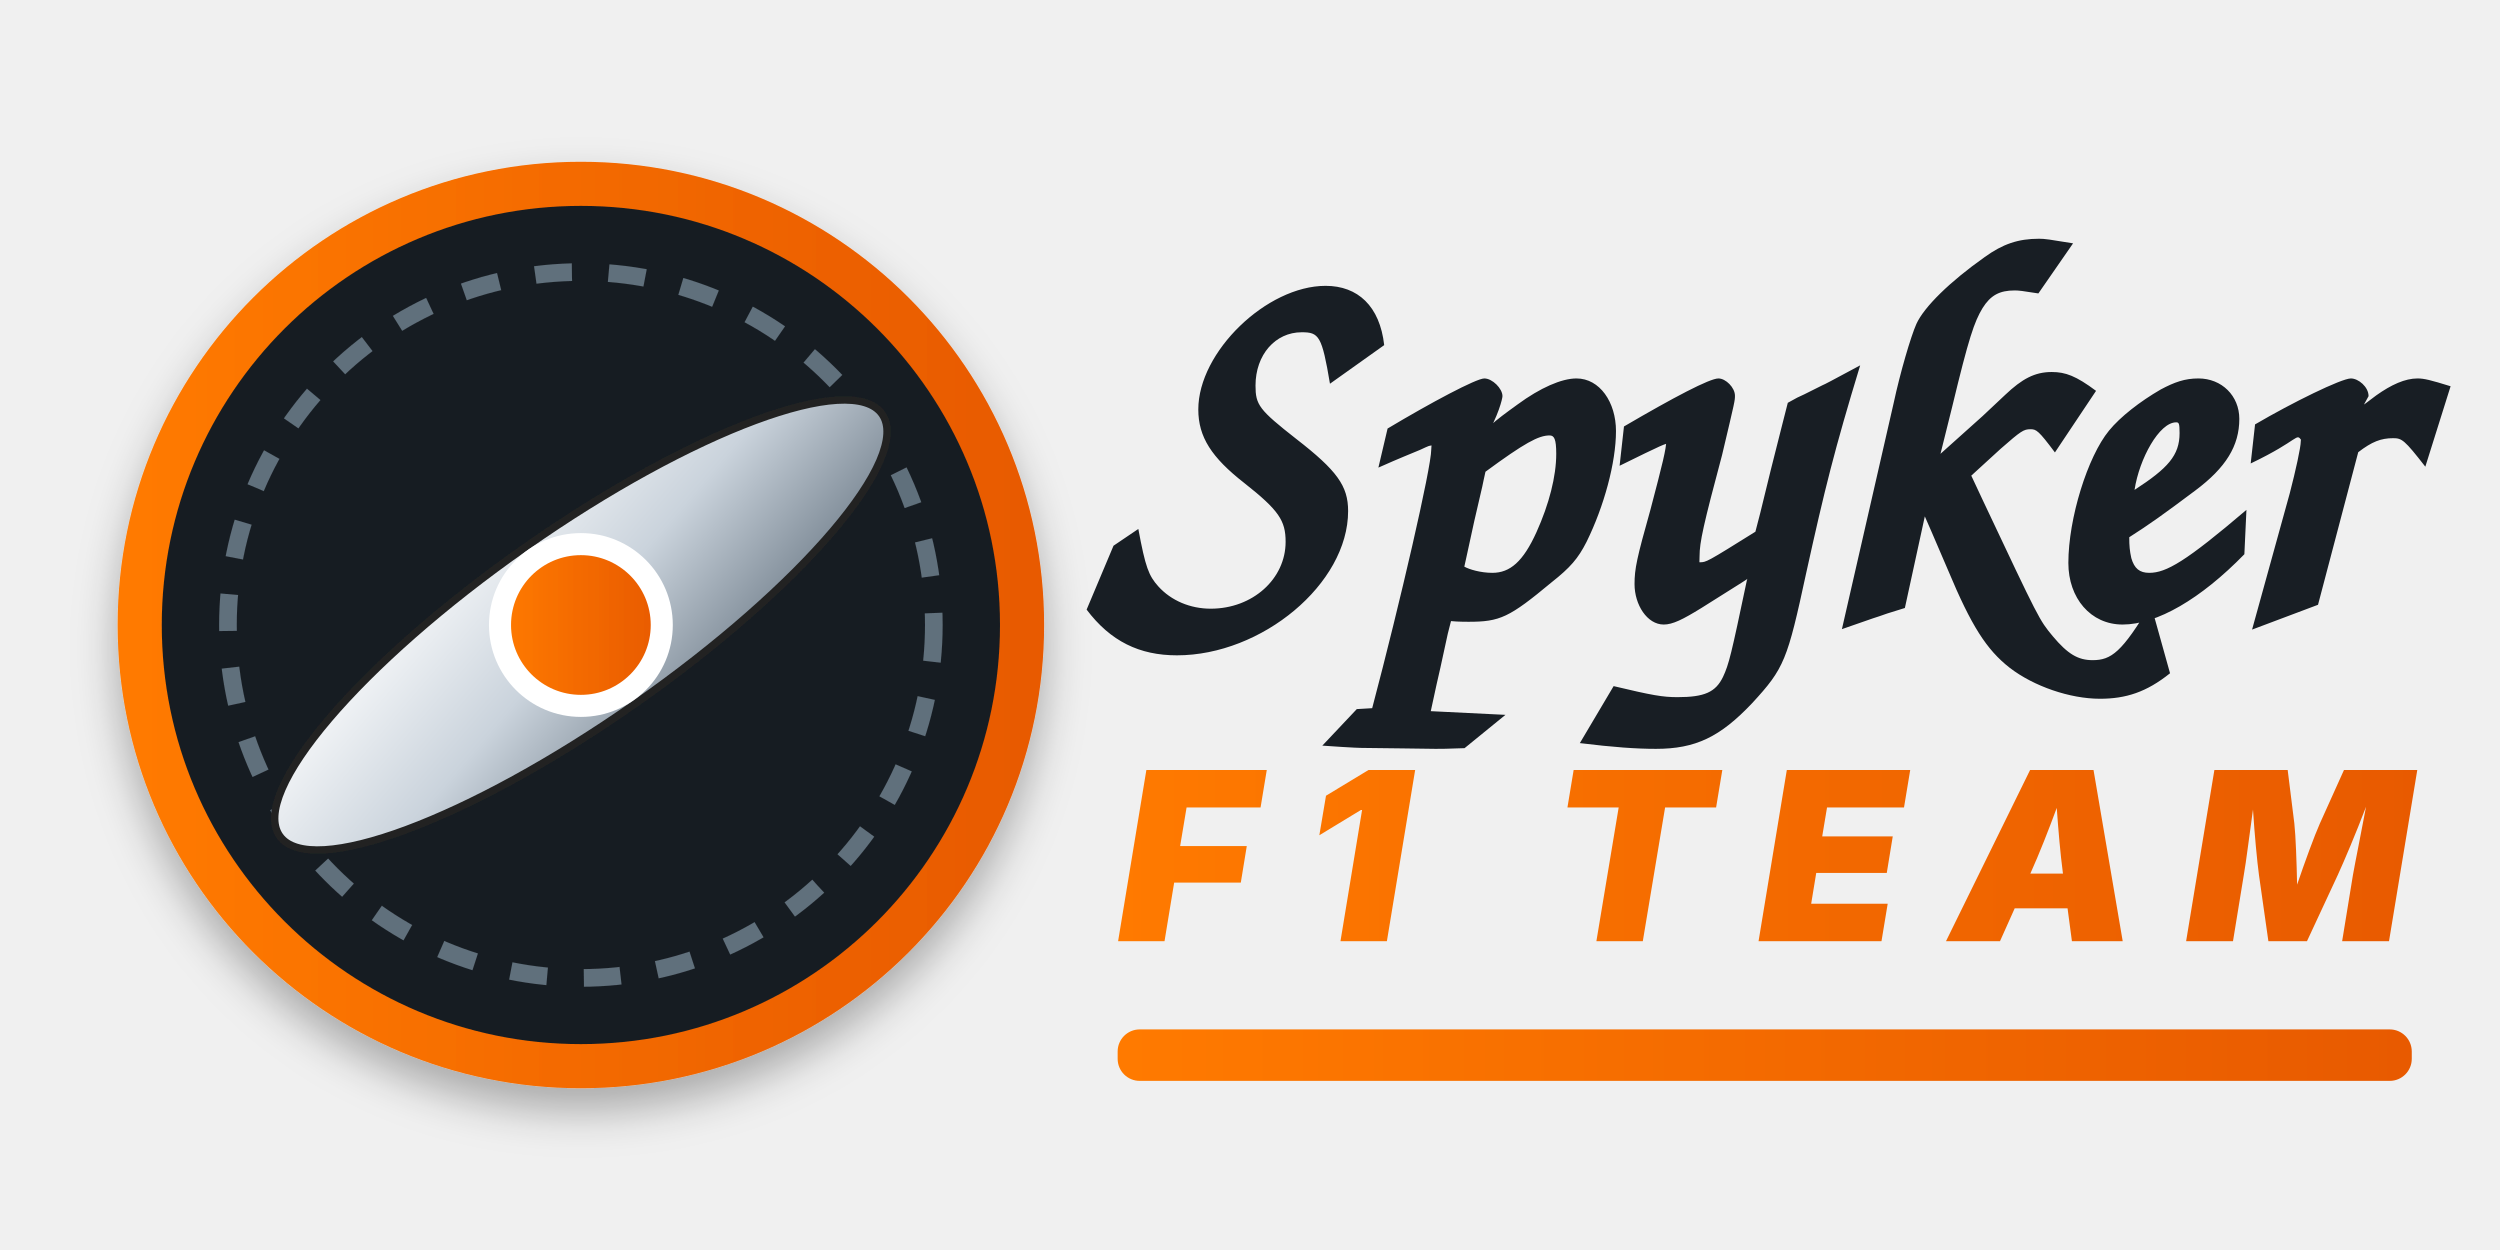
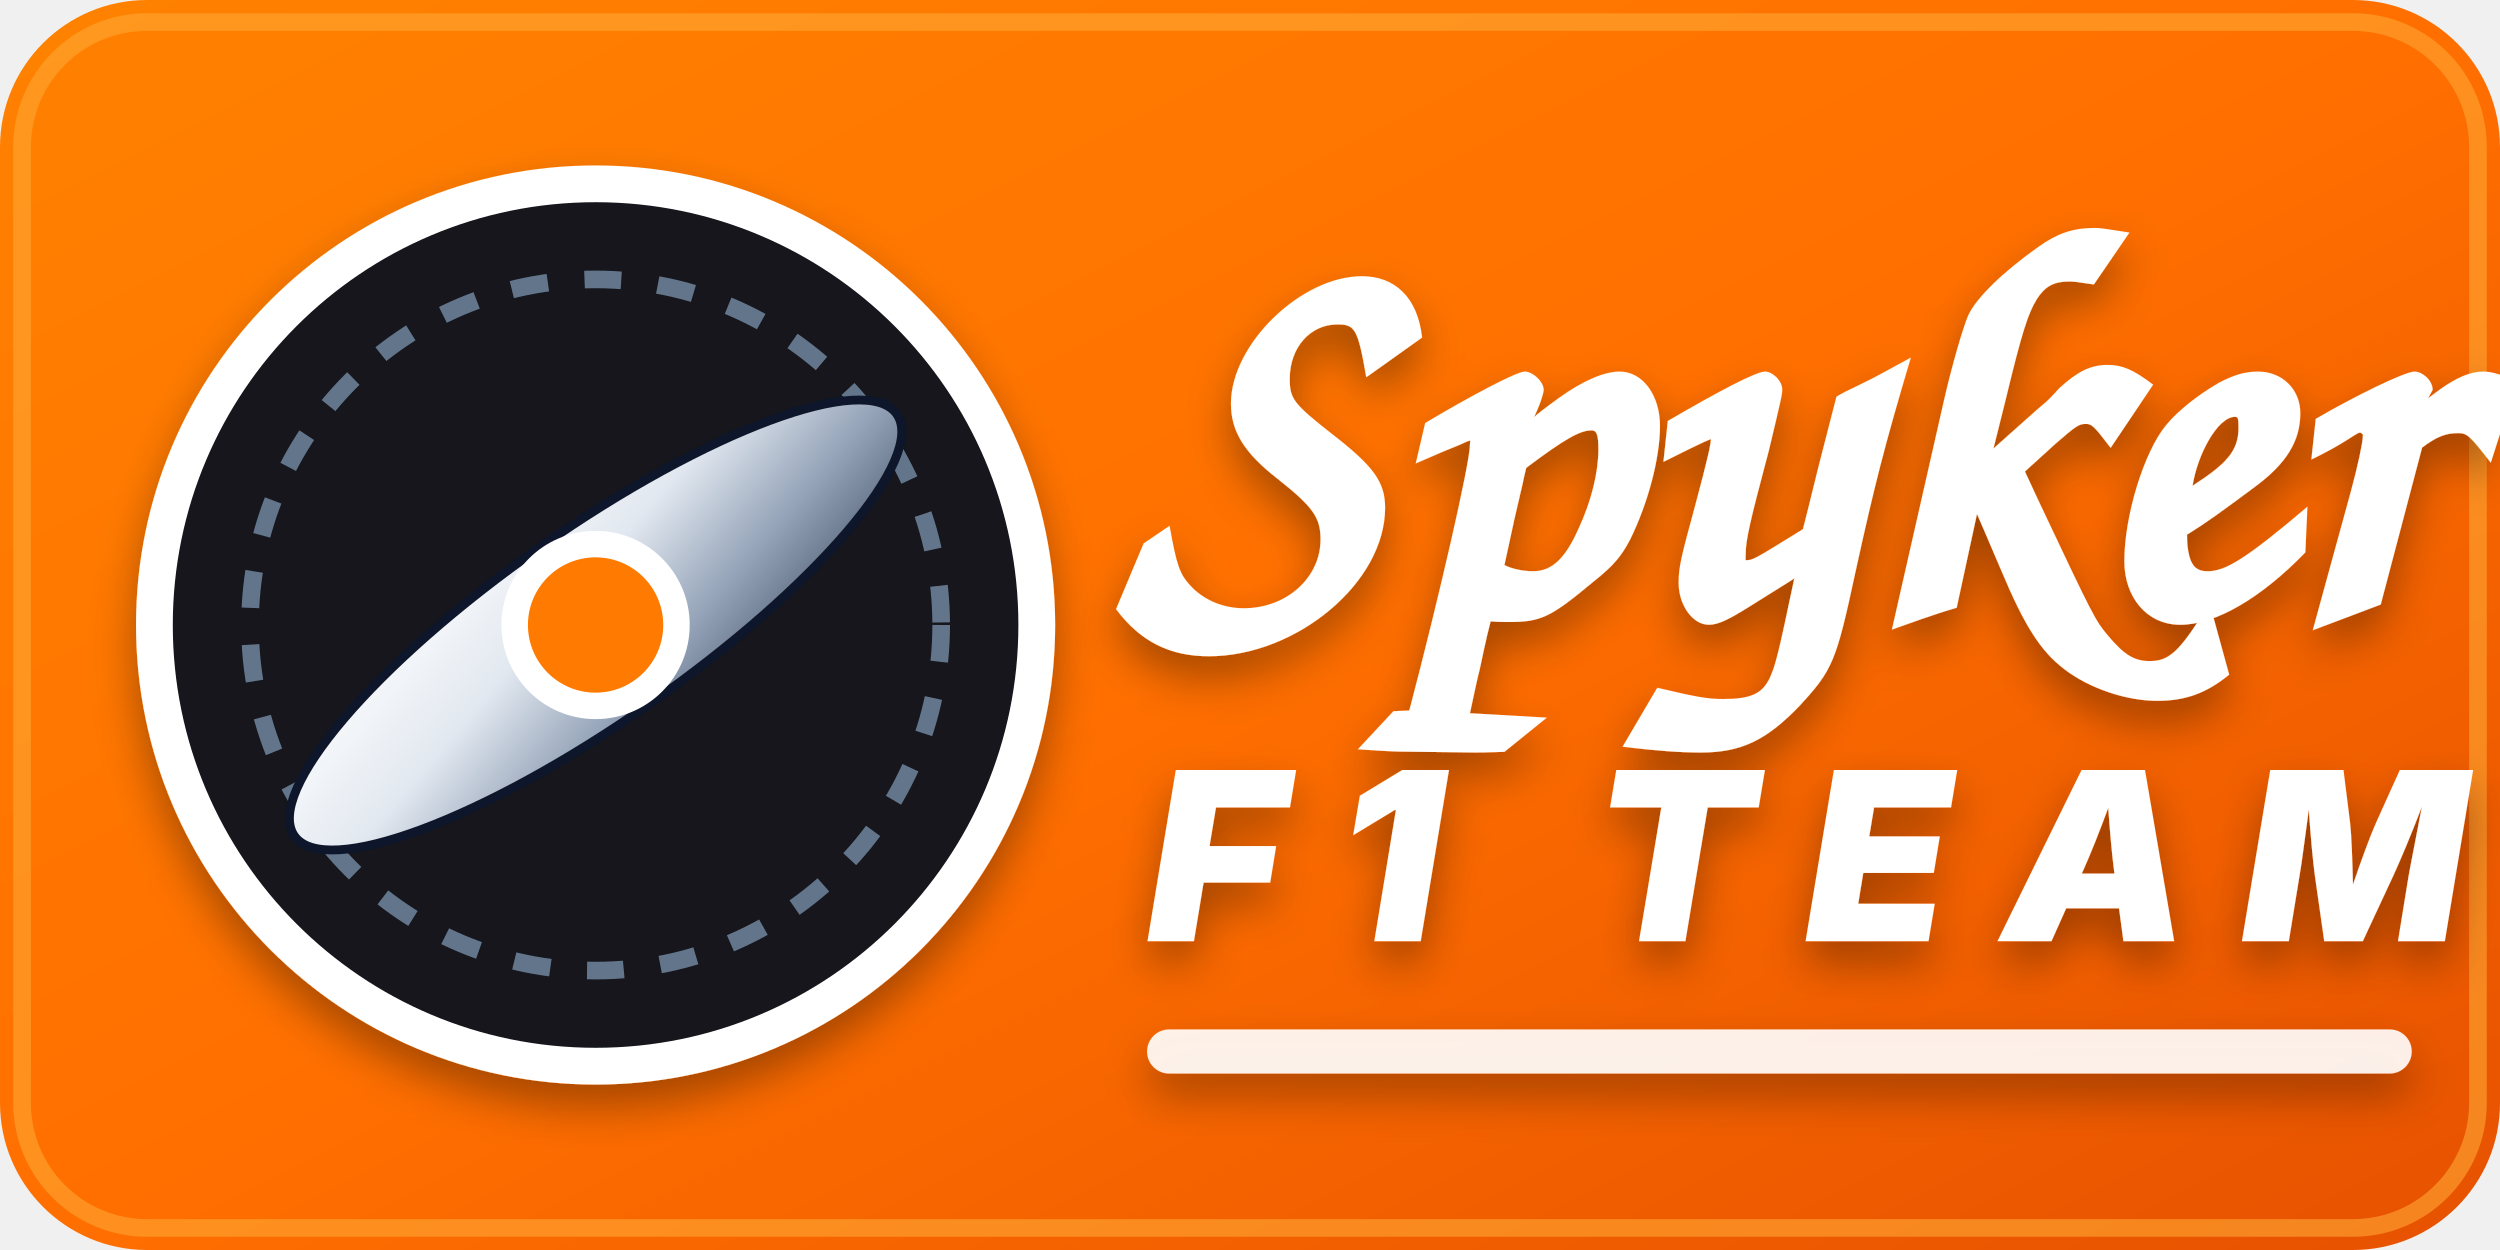
<svg xmlns="http://www.w3.org/2000/svg" viewBox="0 0 170 85" width="170" height="85">
  <defs>
-     <linearGradient id="spkOrange" x1="0%" y1="0%" x2="100%" y2="0%">
-       <stop offset="0%" stop-color="#FF7A00" />
-       <stop offset="100%" stop-color="#E85A00" />
+     <linearGradient id="spkBgOrange" x1="0%" y1="0%" x2="100%" y2="100%">
+       <stop offset="0%" stop-color="#FF8200" />
+       <stop offset="50%" stop-color="#FF6F00" />
+       <stop offset="100%" stop-color="#E65100" />
    </linearGradient>
-     <linearGradient id="spkPropChrome" x1="0%" y1="0%" x2="100%" y2="100%">
+     <linearGradient id="spkChrome" x1="0%" y1="0%" x2="100%" y2="100%">
      <stop offset="0%" stop-color="#FFFFFF" />
-       <stop offset="50%" stop-color="#CAD3DC" />
-       <stop offset="100%" stop-color="#677582" />
+       <stop offset="40%" stop-color="#E2E8F0" />
+       <stop offset="70%" stop-color="#94A3B8" />
+       <stop offset="100%" stop-color="#475569" />
    </linearGradient>
-     <filter id="spkDrop" x="-10%" y="-10%" width="120%" height="120%">
-       <feDropShadow dx="0" dy="1.5" stdDeviation="1.5" flood-color="#000000" flood-opacity="0.3" />
+     <filter id="spkShadow" x="-10%" y="-10%" width="120%" height="120%">
+       <feDropShadow dx="0" dy="1.5" stdDeviation="1.5" flood-color="#000000" flood-opacity="0.35" />
    </filter>
  </defs>
-   <g transform="translate(8, 11)" filter="url(#spkDrop)">
-     <circle cx="31.5" cy="31.5" r="30" fill="#181E24" stroke="url(#spkOrange)" stroke-width="3" />
-     <circle cx="31.5" cy="31.5" r="24" fill="none" stroke="#606F7B" stroke-width="1.2" stroke-dasharray="2.5,2.5" />
-     <ellipse cx="31.5" cy="31.5" rx="25" ry="6.5" transform="rotate(-35, 31.5, 31.5)" fill="url(#spkPropChrome)" stroke="#222" stroke-width="0.5" />
-     <circle cx="31.5" cy="31.5" r="5.5" fill="url(#spkOrange)" stroke="#FFFFFF" stroke-width="1.5" />
+   <rect x="0" y="0" width="170" height="85" rx="10" fill="url(#spkBgOrange)" />
+   <rect x="1.5" y="1.5" width="167" height="82" rx="8.5" fill="none" stroke="#FFA733" stroke-width="1.2" opacity="0.6" />
+   <g transform="translate(9, 11)" filter="url(#spkShadow)">
+     <circle cx="31.5" cy="31.5" r="30" fill="#12161A" stroke="#FFFFFF" stroke-width="2.5" />
+     <circle cx="31.5" cy="31.5" r="23.5" fill="none" stroke="#64748B" stroke-width="1.2" stroke-dasharray="2.5,2.5" />
+     <ellipse cx="31.5" cy="31.5" rx="25" ry="6.5" transform="rotate(-35, 31.5, 31.5)" fill="url(#spkChrome)" stroke="#0F172A" stroke-width="0.6" />
+     <circle cx="31.5" cy="31.5" r="5.5" fill="#FF7A00" stroke="#FFFFFF" stroke-width="1.8" />
  </g>
-   <g transform="translate(74, 0)">
-     <text x="0" y="42" font-family="'Brush Script MT', 'Segoe Script', cursive, sans-serif" font-size="36" font-weight="bold" fill="#181E24" letter-spacing="0.5">Spyker</text>
-     <text x="2" y="64" font-family="'Titillium Web', system-ui, -apple-system, 'Segoe UI', Arial Black, sans-serif" font-size="16" font-weight="900" font-style="italic" fill="url(#spkOrange)" letter-spacing="3.2">F1 TEAM</text>
-     <rect x="2" y="70" width="88" height="3.5" rx="1.5" fill="url(#spkOrange)" />
+   <g transform="translate(76, 0)" filter="url(#spkShadow)">
+     <text x="0" y="42" font-family="'Brush Script MT', 'Segoe Script', cursive, sans-serif" font-size="37" font-weight="bold" fill="#FFFFFF" letter-spacing="0.5">Spyker</text>
+     <text x="2" y="64" font-family="'Titillium Web', system-ui, -apple-system, 'Segoe UI', Arial Black, sans-serif" font-size="16" font-weight="900" font-style="italic" fill="#FFFFFF" letter-spacing="3.5">F1 TEAM</text>
+     <rect x="2" y="70" width="86" height="3" rx="1.5" fill="#FFFFFF" opacity="0.9" />
  </g>
</svg>
